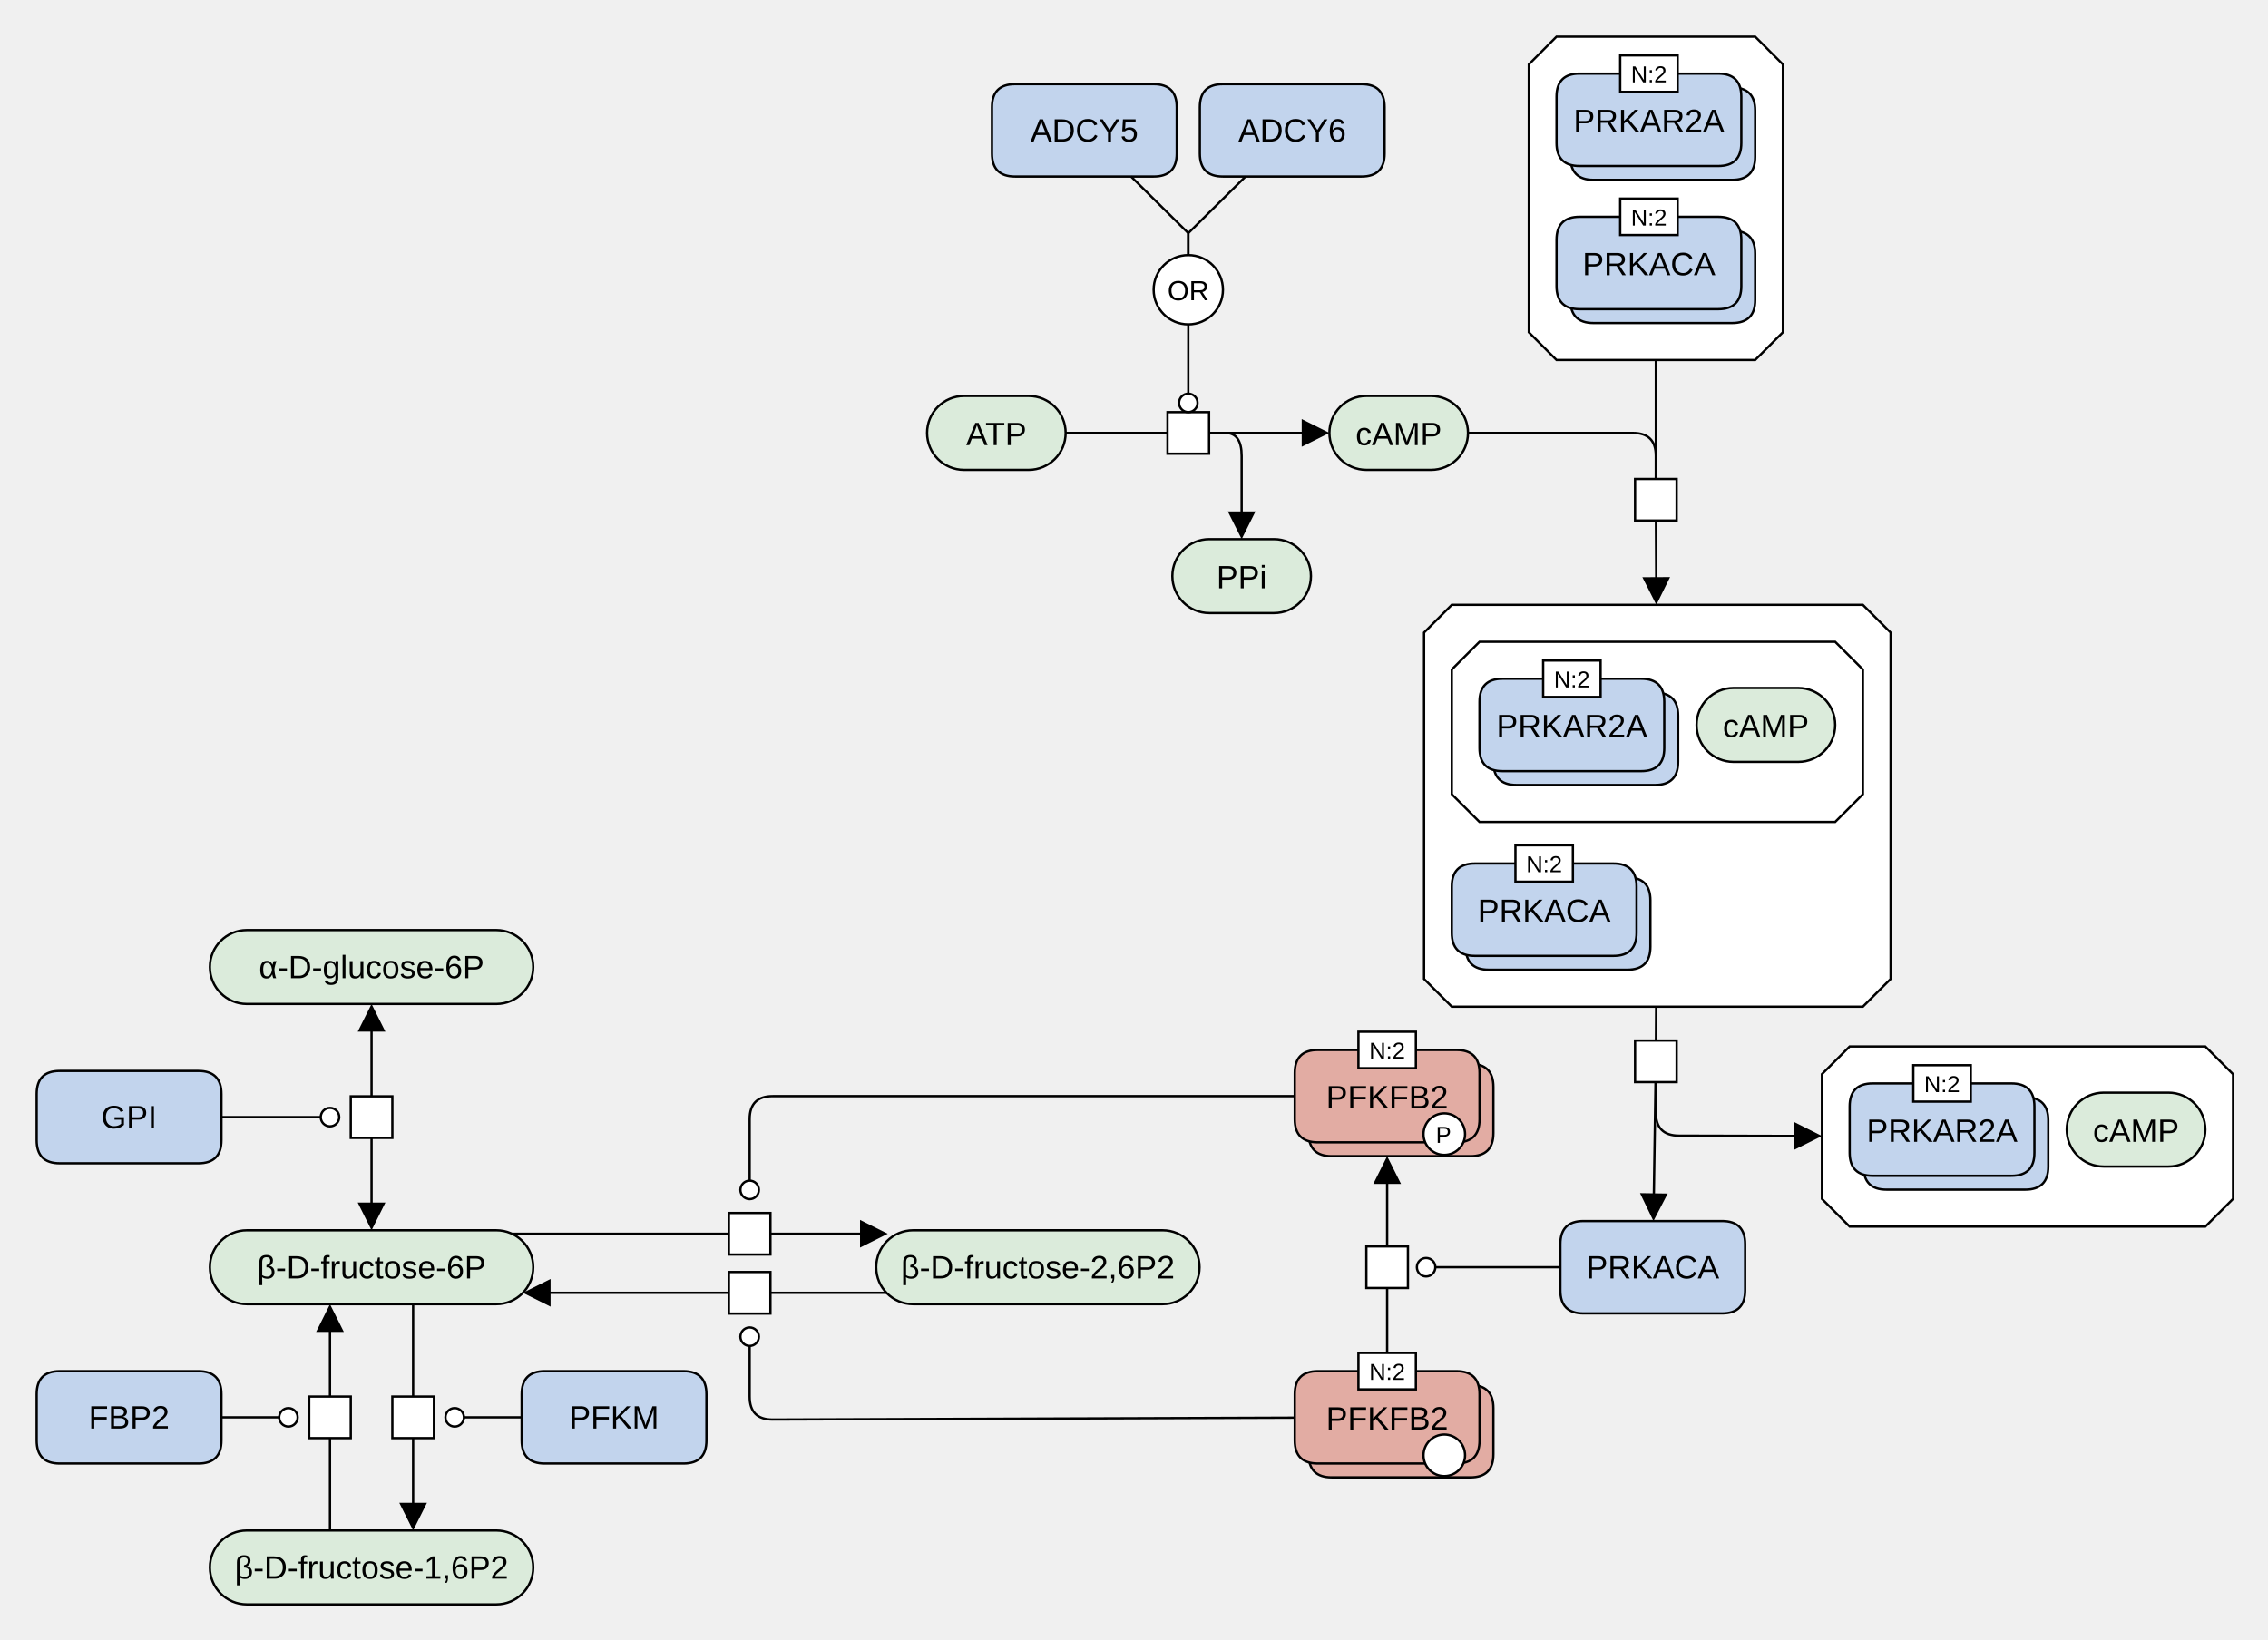
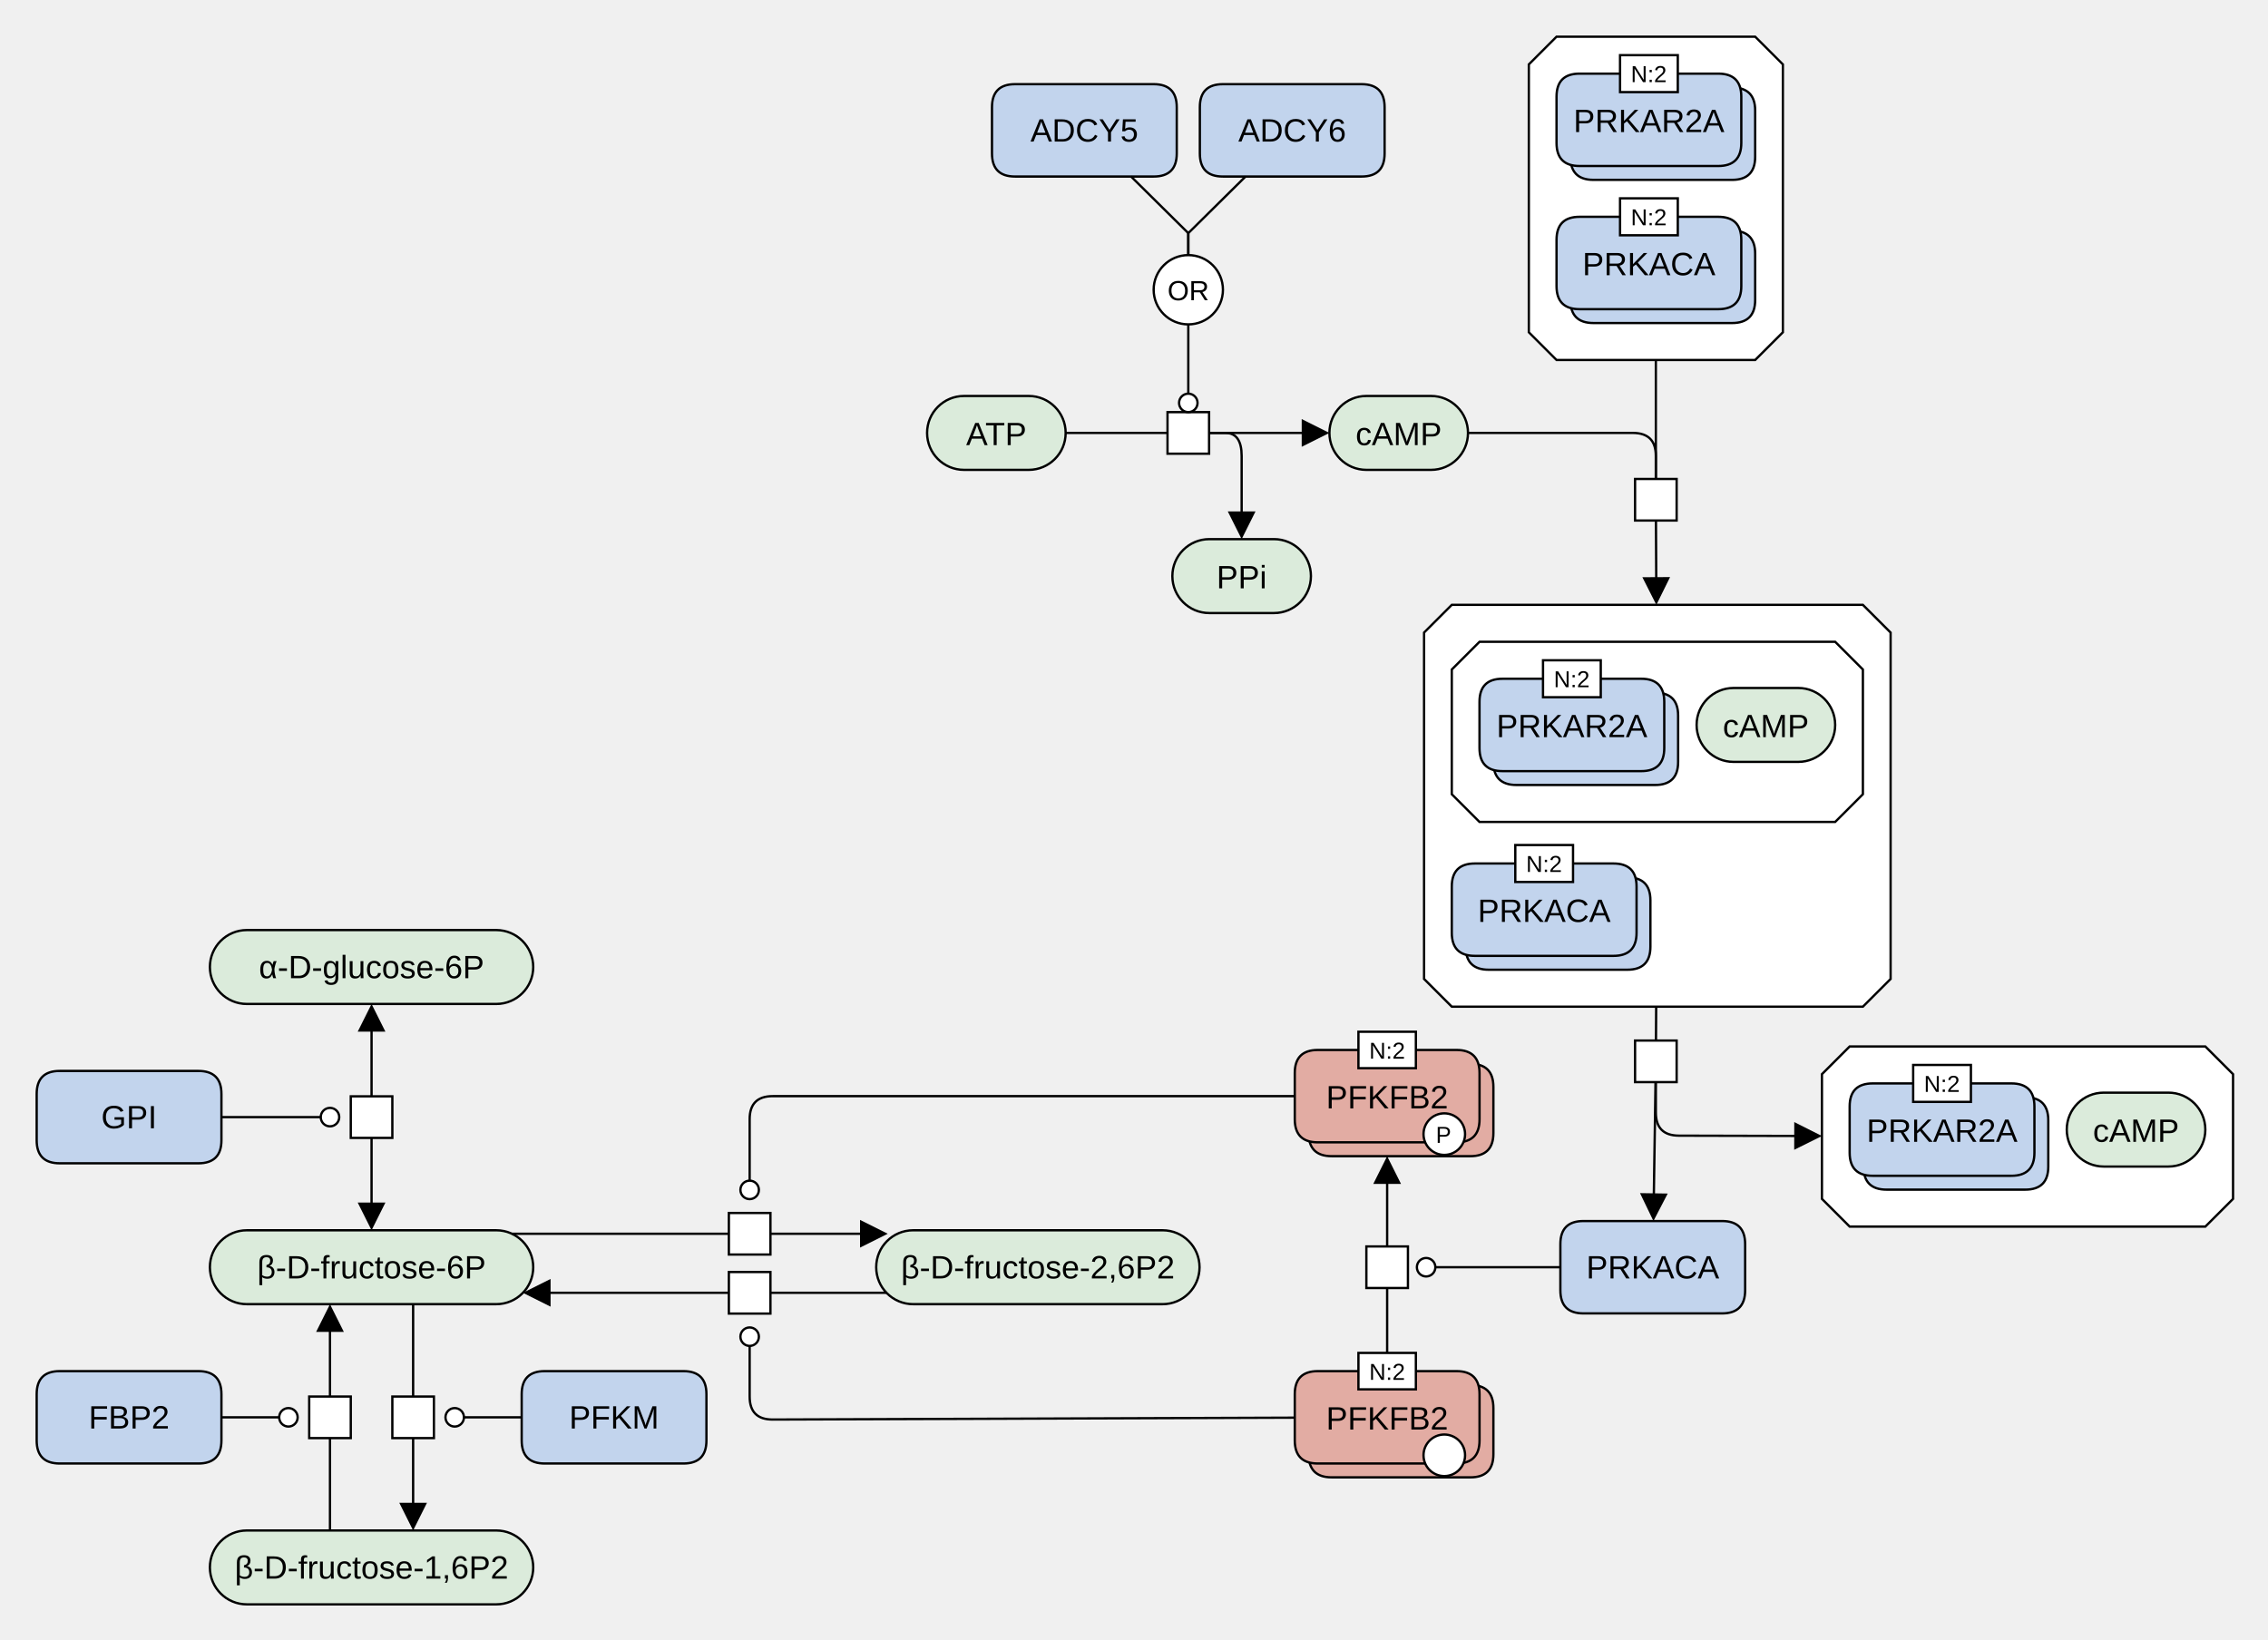
<svg xmlns="http://www.w3.org/2000/svg" width="982" height="710" viewBox="0 0 982 710" stroke-linecap="butt" stroke-miterlimit="10">
  <g transform="translate(804,1457)">
    <path d="M-228.39 -1269.529 C-228.39 -1278.366 -221.227 -1285.529 -212.39 -1285.529 L-184.39 -1285.529 C-175.553 -1285.529 -168.39 -1278.366 -168.39 -1269.529 L-168.39 -1269.529 C-168.39 -1260.692 -175.553 -1253.529 -184.39 -1253.529 L-212.39 -1253.529 C-221.227 -1253.529 -228.39 -1260.692 -228.39 -1269.529 Z" fill="#DBEBDB" stroke="none" />
    <path d="M-228.39 -1269.529 C-228.39 -1278.366 -221.227 -1285.529 -212.39 -1285.529 L-184.39 -1285.529 C-175.553 -1285.529 -168.39 -1278.366 -168.39 -1269.529 L-168.39 -1269.529 C-168.39 -1260.692 -175.553 -1253.529 -184.39 -1253.529 L-212.39 -1253.529 C-221.227 -1253.529 -228.39 -1260.692 -228.39 -1269.529 Z" fill="none" stroke="#000000" />
    <text x="-198.39" y="-1264.237" text-anchor="middle" font-family="'Dialog', Arial, Helvetica, sans-serif" font-size="14" fill="#000000" stroke="none" xml:space="preserve">cAMP</text>
    <path d="M-3.134 -1003.841 L150.866 -1003.841 L162.866 -991.841 L162.866 -937.841 L150.866 -925.841 L-3.134 -925.841 L-15.134 -937.841 L-15.134 -991.841 Z" fill="#FFFFFF" stroke="none" />
    <path d="M-3.134 -1003.841 L150.866 -1003.841 L162.866 -991.841 L162.866 -937.841 L150.866 -925.841 L-3.134 -925.841 L-15.134 -937.841 L-15.134 -991.841 Z" fill="none" stroke="#000000" />
    <path d="M2.866 -971.841 Q2.866 -981.841 12.866 -981.841 L72.866 -981.841 Q82.866 -981.841 82.866 -971.841 L82.866 -951.841 Q82.866 -941.841 72.866 -941.841 L12.866 -941.841 Q2.866 -941.841 2.866 -951.841 Z" fill="#C2D4ED" stroke="none" />
    <path d="M2.866 -971.841 Q2.866 -981.841 12.866 -981.841 L72.866 -981.841 Q82.866 -981.841 82.866 -971.841 L82.866 -951.841 Q82.866 -941.841 72.866 -941.841 L12.866 -941.841 Q2.866 -941.841 2.866 -951.841 Z" fill="none" stroke="#000000" />
    <path d="M-3.134 -977.841 Q-3.134 -987.841 6.866 -987.841 L66.866 -987.841 Q76.866 -987.841 76.866 -977.841 L76.866 -957.841 Q76.866 -947.841 66.866 -947.841 L6.866 -947.841 Q-3.134 -947.841 -3.134 -957.841 Z" fill="#C2D4ED" stroke="none" />
    <path d="M-3.134 -977.841 Q-3.134 -987.841 6.866 -987.841 L66.866 -987.841 Q76.866 -987.841 76.866 -977.841 L76.866 -957.841 Q76.866 -947.841 66.866 -947.841 L6.866 -947.841 Q-3.134 -947.841 -3.134 -957.841 Z" fill="none" stroke="#000000" />
    <text x="36.866" y="-962.55" text-anchor="middle" font-family="'Dialog', Arial, Helvetica, sans-serif" font-size="14" fill="#000000" stroke="none" xml:space="preserve">PRKAR2A</text>
-     <path d="M24.429 -995.73 L49.304 -995.73 L49.304 -979.953 L24.429 -979.953 Z" fill="#FFFFFF" stroke="none" />
-     <path d="M24.429 -995.73 L49.304 -995.73 L49.304 -979.953 L24.429 -979.953 Z" fill="none" stroke="#000000" />
-     <text x="36.866" y="-984.062" text-anchor="middle" font-family="'Dialog', Arial, Helvetica, sans-serif" font-size="10" fill="#000000" stroke="none" xml:space="preserve">N:2</text>
+     <path d="M24.366 -995.841 L49.366 -995.841 L49.366 -979.841 L24.366 -979.841 Z" fill="#FFFFFF" stroke="none" />
+     <path d="M24.366 -995.841 L49.366 -995.841 L49.366 -979.841 L24.366 -979.841 Z" fill="none" stroke="#000000" />
+     <text x="36.804" y="-984.173" text-anchor="middle" font-family="'Dialog', Arial, Helvetica, sans-serif" font-size="10" fill="#000000" stroke="none" xml:space="preserve">N:2</text>
    <path d="M90.866 -967.841 C90.866 -976.678 98.029 -983.841 106.866 -983.841 L134.866 -983.841 C143.703 -983.841 150.866 -976.678 150.866 -967.841 L150.866 -967.841 C150.866 -959.005 143.703 -951.841 134.866 -951.841 L106.866 -951.841 C98.029 -951.841 90.866 -959.005 90.866 -967.841 Z" fill="#DBEBDB" stroke="none" />
    <path d="M90.866 -967.841 C90.866 -976.678 98.029 -983.841 106.866 -983.841 L134.866 -983.841 C143.703 -983.841 150.866 -976.678 150.866 -967.841 L150.866 -967.841 C150.866 -959.005 143.703 -951.841 134.866 -951.841 L106.866 -951.841 C98.029 -951.841 90.866 -959.005 90.866 -967.841 Z" fill="none" stroke="#000000" />
    <text x="120.866" y="-962.55" text-anchor="middle" font-family="'Dialog', Arial, Helvetica, sans-serif" font-size="14" fill="#000000" stroke="none" xml:space="preserve">cAMP</text>
    <path d="M-96.049 -1249.591 L-78.049 -1249.591 L-78.049 -1231.591 L-96.049 -1231.591 Z" fill="#FFFFFF" stroke="none" />
    <path d="M-96.049 -1249.591 L-78.049 -1249.591 L-78.049 -1231.591 L-96.049 -1231.591 Z" fill="none" stroke="#000000" />
    <path d="M-130.049 -1441.114 L-44.049 -1441.114 L-32.049 -1429.114 L-32.049 -1313.114 L-44.049 -1301.114 L-130.049 -1301.114 L-142.049 -1313.114 L-142.049 -1429.114 Z" fill="#FFFFFF" stroke="none" />
    <path d="M-130.049 -1441.114 L-44.049 -1441.114 L-32.049 -1429.114 L-32.049 -1313.114 L-44.049 -1301.114 L-130.049 -1301.114 L-142.049 -1313.114 L-142.049 -1429.114 Z" fill="none" stroke="#000000" />
    <path d="M-124.049 -1409.114 Q-124.049 -1419.114 -114.049 -1419.114 L-54.049 -1419.114 Q-44.049 -1419.114 -44.049 -1409.114 L-44.049 -1389.114 Q-44.049 -1379.114 -54.049 -1379.114 L-114.049 -1379.114 Q-124.049 -1379.114 -124.049 -1389.114 Z" fill="#C2D4ED" stroke="none" />
    <path d="M-124.049 -1409.114 Q-124.049 -1419.114 -114.049 -1419.114 L-54.049 -1419.114 Q-44.049 -1419.114 -44.049 -1409.114 L-44.049 -1389.114 Q-44.049 -1379.114 -54.049 -1379.114 L-114.049 -1379.114 Q-124.049 -1379.114 -124.049 -1389.114 Z" fill="none" stroke="#000000" />
    <path d="M-130.049 -1415.114 Q-130.049 -1425.114 -120.049 -1425.114 L-60.049 -1425.114 Q-50.049 -1425.114 -50.049 -1415.114 L-50.049 -1395.114 Q-50.049 -1385.114 -60.049 -1385.114 L-120.049 -1385.114 Q-130.049 -1385.114 -130.049 -1395.114 Z" fill="#C2D4ED" stroke="none" />
    <path d="M-130.049 -1415.114 Q-130.049 -1425.114 -120.049 -1425.114 L-60.049 -1425.114 Q-50.049 -1425.114 -50.049 -1415.114 L-50.049 -1395.114 Q-50.049 -1385.114 -60.049 -1385.114 L-120.049 -1385.114 Q-130.049 -1385.114 -130.049 -1395.114 Z" fill="none" stroke="#000000" />
    <text x="-90.049" y="-1399.823" text-anchor="middle" font-family="'Dialog', Arial, Helvetica, sans-serif" font-size="14" fill="#000000" stroke="none" xml:space="preserve">PRKAR2A</text>
-     <path d="M-102.486 -1433.003 L-77.611 -1433.003 L-77.611 -1417.226 L-102.486 -1417.226 Z" fill="#FFFFFF" stroke="none" />
-     <path d="M-102.486 -1433.003 L-77.611 -1433.003 L-77.611 -1417.226 L-102.486 -1417.226 Z" fill="none" stroke="#000000" />
-     <text x="-90.049" y="-1421.335" text-anchor="middle" font-family="'Dialog', Arial, Helvetica, sans-serif" font-size="10" fill="#000000" stroke="none" xml:space="preserve">N:2</text>
+     <path d="M-102.549 -1433.114 L-77.549 -1433.114 L-77.549 -1417.114 L-102.549 -1417.114 Z" fill="#FFFFFF" stroke="none" />
+     <path d="M-102.549 -1433.114 L-77.549 -1433.114 L-77.549 -1417.114 L-102.549 -1417.114 Z" fill="none" stroke="#000000" />
+     <text x="-90.111" y="-1421.446" text-anchor="middle" font-family="'Dialog', Arial, Helvetica, sans-serif" font-size="10" fill="#000000" stroke="none" xml:space="preserve">N:2</text>
    <path d="M-124.049 -1347.114 Q-124.049 -1357.114 -114.049 -1357.114 L-54.049 -1357.114 Q-44.049 -1357.114 -44.049 -1347.114 L-44.049 -1327.114 Q-44.049 -1317.114 -54.049 -1317.114 L-114.049 -1317.114 Q-124.049 -1317.114 -124.049 -1327.114 Z" fill="#C2D4ED" stroke="none" />
    <path d="M-124.049 -1347.114 Q-124.049 -1357.114 -114.049 -1357.114 L-54.049 -1357.114 Q-44.049 -1357.114 -44.049 -1347.114 L-44.049 -1327.114 Q-44.049 -1317.114 -54.049 -1317.114 L-114.049 -1317.114 Q-124.049 -1317.114 -124.049 -1327.114 Z" fill="none" stroke="#000000" />
    <path d="M-130.049 -1353.114 Q-130.049 -1363.114 -120.049 -1363.114 L-60.049 -1363.114 Q-50.049 -1363.114 -50.049 -1353.114 L-50.049 -1333.114 Q-50.049 -1323.114 -60.049 -1323.114 L-120.049 -1323.114 Q-130.049 -1323.114 -130.049 -1333.114 Z" fill="#C2D4ED" stroke="none" />
    <path d="M-130.049 -1353.114 Q-130.049 -1363.114 -120.049 -1363.114 L-60.049 -1363.114 Q-50.049 -1363.114 -50.049 -1353.114 L-50.049 -1333.114 Q-50.049 -1323.114 -60.049 -1323.114 L-120.049 -1323.114 Q-130.049 -1323.114 -130.049 -1333.114 Z" fill="none" stroke="#000000" />
    <text x="-90.049" y="-1337.823" text-anchor="middle" font-family="'Dialog', Arial, Helvetica, sans-serif" font-size="14" fill="#000000" stroke="none" xml:space="preserve">PRKACA</text>
-     <path d="M-102.486 -1371.003 L-77.611 -1371.003 L-77.611 -1355.226 L-102.486 -1355.226 Z" fill="#FFFFFF" stroke="none" />
-     <path d="M-102.486 -1371.003 L-77.611 -1371.003 L-77.611 -1355.226 L-102.486 -1355.226 Z" fill="none" stroke="#000000" />
-     <text x="-90.049" y="-1359.335" text-anchor="middle" font-family="'Dialog', Arial, Helvetica, sans-serif" font-size="10" fill="#000000" stroke="none" xml:space="preserve">N:2</text>
+     <path d="M-102.549 -1371.114 L-77.549 -1371.114 L-77.549 -1355.114 L-102.549 -1355.114 Z" fill="#FFFFFF" stroke="none" />
+     <path d="M-102.549 -1371.114 L-77.549 -1371.114 L-77.549 -1355.114 L-102.549 -1355.114 Z" fill="none" stroke="#000000" />
+     <text x="-90.111" y="-1359.446" text-anchor="middle" font-family="'Dialog', Arial, Helvetica, sans-serif" font-size="10" fill="#000000" stroke="none" xml:space="preserve">N:2</text>
    <path d="M-96.049 -1006.404 L-78.049 -1006.404 L-78.049 -988.404 L-96.049 -988.404 Z" fill="#FFFFFF" stroke="none" />
    <path d="M-96.049 -1006.404 L-78.049 -1006.404 L-78.049 -988.404 L-96.049 -988.404 Z" fill="none" stroke="#000000" />
    <path d="M-175.404 -1195.073 L2.596 -1195.073 L14.596 -1183.073 L14.596 -1033.073 L2.596 -1021.073 L-175.404 -1021.073 L-187.404 -1033.073 L-187.404 -1183.073 Z" fill="#FFFFFF" stroke="none" />
    <path d="M-175.404 -1195.073 L2.596 -1195.073 L14.596 -1183.073 L14.596 -1033.073 L2.596 -1021.073 L-175.404 -1021.073 L-187.404 -1033.073 L-187.404 -1183.073 Z" fill="none" stroke="#000000" />
    <path d="M-163.404 -1179.073 L-9.404 -1179.073 L2.596 -1167.073 L2.596 -1113.073 L-9.404 -1101.073 L-163.404 -1101.073 L-175.404 -1113.073 L-175.404 -1167.073 Z" fill="#FFFFFF" stroke="none" />
    <path d="M-163.404 -1179.073 L-9.404 -1179.073 L2.596 -1167.073 L2.596 -1113.073 L-9.404 -1101.073 L-163.404 -1101.073 L-175.404 -1113.073 L-175.404 -1167.073 Z" fill="none" stroke="#000000" />
    <path d="M-157.404 -1147.073 Q-157.404 -1157.073 -147.404 -1157.073 L-87.404 -1157.073 Q-77.404 -1157.073 -77.404 -1147.073 L-77.404 -1127.073 Q-77.404 -1117.073 -87.404 -1117.073 L-147.404 -1117.073 Q-157.404 -1117.073 -157.404 -1127.073 Z" fill="#C2D4ED" stroke="none" />
    <path d="M-157.404 -1147.073 Q-157.404 -1157.073 -147.404 -1157.073 L-87.404 -1157.073 Q-77.404 -1157.073 -77.404 -1147.073 L-77.404 -1127.073 Q-77.404 -1117.073 -87.404 -1117.073 L-147.404 -1117.073 Q-157.404 -1117.073 -157.404 -1127.073 Z" fill="none" stroke="#000000" />
    <path d="M-163.404 -1153.073 Q-163.404 -1163.073 -153.404 -1163.073 L-93.404 -1163.073 Q-83.404 -1163.073 -83.404 -1153.073 L-83.404 -1133.073 Q-83.404 -1123.073 -93.404 -1123.073 L-153.404 -1123.073 Q-163.404 -1123.073 -163.404 -1133.073 Z" fill="#C2D4ED" stroke="none" />
    <path d="M-163.404 -1153.073 Q-163.404 -1163.073 -153.404 -1163.073 L-93.404 -1163.073 Q-83.404 -1163.073 -83.404 -1153.073 L-83.404 -1133.073 Q-83.404 -1123.073 -93.404 -1123.073 L-153.404 -1123.073 Q-163.404 -1123.073 -163.404 -1133.073 Z" fill="none" stroke="#000000" />
    <text x="-123.404" y="-1137.782" text-anchor="middle" font-family="'Dialog', Arial, Helvetica, sans-serif" font-size="14" fill="#000000" stroke="none" xml:space="preserve">PRKAR2A</text>
-     <path d="M-135.842 -1170.962 L-110.967 -1170.962 L-110.967 -1155.185 L-135.842 -1155.185 Z" fill="#FFFFFF" stroke="none" />
-     <path d="M-135.842 -1170.962 L-110.967 -1170.962 L-110.967 -1155.185 L-135.842 -1155.185 Z" fill="none" stroke="#000000" />
-     <text x="-123.404" y="-1159.294" text-anchor="middle" font-family="'Dialog', Arial, Helvetica, sans-serif" font-size="10" fill="#000000" stroke="none" xml:space="preserve">N:2</text>
+     <path d="M-135.904 -1171.073 L-110.904 -1171.073 L-110.904 -1155.073 L-135.904 -1155.073 Z" fill="#FFFFFF" stroke="none" />
+     <path d="M-135.904 -1171.073 L-110.904 -1171.073 L-110.904 -1155.073 L-135.904 -1155.073 Z" fill="none" stroke="#000000" />
+     <text x="-123.467" y="-1159.405" text-anchor="middle" font-family="'Dialog', Arial, Helvetica, sans-serif" font-size="10" fill="#000000" stroke="none" xml:space="preserve">N:2</text>
    <path d="M-69.404 -1143.073 C-69.404 -1151.91 -62.241 -1159.073 -53.404 -1159.073 L-25.404 -1159.073 C-16.567 -1159.073 -9.404 -1151.91 -9.404 -1143.073 L-9.404 -1143.073 C-9.404 -1134.237 -16.567 -1127.073 -25.404 -1127.073 L-53.404 -1127.073 C-62.241 -1127.073 -69.404 -1134.237 -69.404 -1143.073 Z" fill="#DBEBDB" stroke="none" />
    <path d="M-69.404 -1143.073 C-69.404 -1151.91 -62.241 -1159.073 -53.404 -1159.073 L-25.404 -1159.073 C-16.567 -1159.073 -9.404 -1151.91 -9.404 -1143.073 L-9.404 -1143.073 C-9.404 -1134.237 -16.567 -1127.073 -25.404 -1127.073 L-53.404 -1127.073 C-62.241 -1127.073 -69.404 -1134.237 -69.404 -1143.073 Z" fill="none" stroke="#000000" />
    <text x="-39.404" y="-1137.782" text-anchor="middle" font-family="'Dialog', Arial, Helvetica, sans-serif" font-size="14" fill="#000000" stroke="none" xml:space="preserve">cAMP</text>
    <path d="M-169.404 -1067.073 Q-169.404 -1077.073 -159.404 -1077.073 L-99.404 -1077.073 Q-89.404 -1077.073 -89.404 -1067.073 L-89.404 -1047.073 Q-89.404 -1037.073 -99.404 -1037.073 L-159.404 -1037.073 Q-169.404 -1037.073 -169.404 -1047.073 Z" fill="#C2D4ED" stroke="none" />
    <path d="M-169.404 -1067.073 Q-169.404 -1077.073 -159.404 -1077.073 L-99.404 -1077.073 Q-89.404 -1077.073 -89.404 -1067.073 L-89.404 -1047.073 Q-89.404 -1037.073 -99.404 -1037.073 L-159.404 -1037.073 Q-169.404 -1037.073 -169.404 -1047.073 Z" fill="none" stroke="#000000" />
    <path d="M-175.404 -1073.073 Q-175.404 -1083.073 -165.404 -1083.073 L-105.404 -1083.073 Q-95.404 -1083.073 -95.404 -1073.073 L-95.404 -1053.073 Q-95.404 -1043.073 -105.404 -1043.073 L-165.404 -1043.073 Q-175.404 -1043.073 -175.404 -1053.073 Z" fill="#C2D4ED" stroke="none" />
    <path d="M-175.404 -1073.073 Q-175.404 -1083.073 -165.404 -1083.073 L-105.404 -1083.073 Q-95.404 -1083.073 -95.404 -1073.073 L-95.404 -1053.073 Q-95.404 -1043.073 -105.404 -1043.073 L-165.404 -1043.073 Q-175.404 -1043.073 -175.404 -1053.073 Z" fill="none" stroke="#000000" />
    <text x="-135.404" y="-1057.782" text-anchor="middle" font-family="'Dialog', Arial, Helvetica, sans-serif" font-size="14" fill="#000000" stroke="none" xml:space="preserve">PRKACA</text>
-     <path d="M-147.842 -1090.962 L-122.967 -1090.962 L-122.967 -1075.185 L-147.842 -1075.185 Z" fill="#FFFFFF" stroke="none" />
-     <path d="M-147.842 -1090.962 L-122.967 -1090.962 L-122.967 -1075.185 L-147.842 -1075.185 Z" fill="none" stroke="#000000" />
-     <text x="-135.404" y="-1079.294" text-anchor="middle" font-family="'Dialog', Arial, Helvetica, sans-serif" font-size="10" fill="#000000" stroke="none" xml:space="preserve">N:2</text>
+     <path d="M-147.904 -1091.073 L-122.904 -1091.073 L-122.904 -1075.073 L-147.904 -1075.073 Z" fill="#FFFFFF" stroke="none" />
+     <path d="M-147.904 -1091.073 L-122.904 -1091.073 L-122.904 -1075.073 L-147.904 -1075.073 Z" fill="none" stroke="#000000" />
+     <text x="-135.467" y="-1079.405" text-anchor="middle" font-family="'Dialog', Arial, Helvetica, sans-serif" font-size="10" fill="#000000" stroke="none" xml:space="preserve">N:2</text>
    <path d="M-128.39 -918.246 Q-128.39 -928.246 -118.39 -928.246 L-58.39 -928.246 Q-48.39 -928.246 -48.39 -918.246 L-48.39 -898.246 Q-48.39 -888.246 -58.39 -888.246 L-118.39 -888.246 Q-128.39 -888.246 -128.39 -898.246 Z" fill="#C2D4ED" stroke="none" />
    <path d="M-128.39 -918.246 Q-128.39 -928.246 -118.39 -928.246 L-58.39 -928.246 Q-48.39 -928.246 -48.39 -918.246 L-48.39 -898.246 Q-48.39 -888.246 -58.39 -888.246 L-118.39 -888.246 Q-128.39 -888.246 -128.39 -898.246 Z" fill="none" stroke="#000000" />
    <text x="-88.39" y="-903.397" text-anchor="middle" font-family="Arial, Helvetica, sans-serif" font-size="14" fill="#000000" stroke="none" xml:space="preserve">PRKACA</text>
    <path d="M-713.122 -1038.246 C-713.122 -1047.083 -705.959 -1054.246 -697.122 -1054.246 L-589.122 -1054.246 C-580.285 -1054.246 -573.122 -1047.083 -573.122 -1038.246 L-573.122 -1038.246 C-573.122 -1029.41 -580.285 -1022.246 -589.122 -1022.246 L-697.122 -1022.246 C-705.959 -1022.246 -713.122 -1029.41 -713.122 -1038.246 Z" fill="#DBEBDB" stroke="none" />
    <path d="M-713.122 -1038.246 C-713.122 -1047.083 -705.959 -1054.246 -697.122 -1054.246 L-589.122 -1054.246 C-580.285 -1054.246 -573.122 -1047.083 -573.122 -1038.246 L-573.122 -1038.246 C-573.122 -1029.41 -580.285 -1022.246 -589.122 -1022.246 L-697.122 -1022.246 C-705.959 -1022.246 -713.122 -1029.41 -713.122 -1038.246 Z" fill="none" stroke="#000000" />
    <text x="-643.122" y="-1033.397" text-anchor="middle" font-family="Arial, Helvetica, sans-serif" font-size="14" fill="#000000" stroke="none" xml:space="preserve">α-D-glucose-6P</text>
    <path d="M-713.122 -908.246 C-713.122 -917.083 -705.959 -924.246 -697.122 -924.246 L-589.122 -924.246 C-580.285 -924.246 -573.122 -917.083 -573.122 -908.246 L-573.122 -908.246 C-573.122 -899.41 -580.285 -892.246 -589.122 -892.246 L-697.122 -892.246 C-705.959 -892.246 -713.122 -899.41 -713.122 -908.246 Z" fill="#DBEBDB" stroke="none" />
    <path d="M-713.122 -908.246 C-713.122 -917.083 -705.959 -924.246 -697.122 -924.246 L-589.122 -924.246 C-580.285 -924.246 -573.122 -917.083 -573.122 -908.246 L-573.122 -908.246 C-573.122 -899.41 -580.285 -892.246 -589.122 -892.246 L-697.122 -892.246 C-705.959 -892.246 -713.122 -899.41 -713.122 -908.246 Z" fill="none" stroke="#000000" />
    <text x="-643.122" y="-903.397" text-anchor="middle" font-family="Arial, Helvetica, sans-serif" font-size="14" fill="#000000" stroke="none" xml:space="preserve">β-D-fructose-6P</text>
    <path d="M-788.122 -983.246 Q-788.122 -993.246 -778.122 -993.246 L-718.122 -993.246 Q-708.122 -993.246 -708.122 -983.246 L-708.122 -963.246 Q-708.122 -953.246 -718.122 -953.246 L-778.122 -953.246 Q-788.122 -953.246 -788.122 -963.246 Z" fill="#C2D4ED" stroke="none" />
    <path d="M-788.122 -983.246 Q-788.122 -993.246 -778.122 -993.246 L-718.122 -993.246 Q-708.122 -993.246 -708.122 -983.246 L-708.122 -963.246 Q-708.122 -953.246 -718.122 -953.246 L-778.122 -953.246 Q-788.122 -953.246 -788.122 -963.246 Z" fill="none" stroke="#000000" />
    <text x="-748.122" y="-968.397" text-anchor="middle" font-family="Arial, Helvetica, sans-serif" font-size="14" fill="#000000" stroke="none" xml:space="preserve">GPI</text>
    <path d="M-652.122 -982.246 L-634.122 -982.246 L-634.122 -964.246 L-652.122 -964.246 Z" fill="#FFFFFF" stroke="none" />
    <path d="M-652.122 -982.246 L-634.122 -982.246 L-634.122 -964.246 L-652.122 -964.246 Z" fill="none" stroke="#000000" />
    <path d="M-634.122 -852.246 L-616.122 -852.246 L-616.122 -834.246 L-634.122 -834.246 Z" fill="#FFFFFF" stroke="none" />
    <path d="M-634.122 -852.246 L-616.122 -852.246 L-616.122 -834.246 L-634.122 -834.246 Z" fill="none" stroke="#000000" />
    <path d="M-670.122 -852.246 L-652.122 -852.246 L-652.122 -834.246 L-670.122 -834.246 Z" fill="#FFFFFF" stroke="none" />
    <path d="M-670.122 -852.246 L-652.122 -852.246 L-652.122 -834.246 L-670.122 -834.246 Z" fill="none" stroke="#000000" />
    <path d="M-713.122 -778.246 C-713.122 -787.083 -705.959 -794.246 -697.122 -794.246 L-589.122 -794.246 C-580.285 -794.246 -573.122 -787.083 -573.122 -778.246 L-573.122 -778.246 C-573.122 -769.41 -580.285 -762.246 -589.122 -762.246 L-697.122 -762.246 C-705.959 -762.246 -713.122 -769.41 -713.122 -778.246 Z" fill="#DBEBDB" stroke="none" />
    <path d="M-713.122 -778.246 C-713.122 -787.083 -705.959 -794.246 -697.122 -794.246 L-589.122 -794.246 C-580.285 -794.246 -573.122 -787.083 -573.122 -778.246 L-573.122 -778.246 C-573.122 -769.41 -580.285 -762.246 -589.122 -762.246 L-697.122 -762.246 C-705.959 -762.246 -713.122 -769.41 -713.122 -778.246 Z" fill="none" stroke="#000000" />
    <text x="-643.122" y="-773.397" text-anchor="middle" font-family="Arial, Helvetica, sans-serif" font-size="14" fill="#000000" stroke="none" xml:space="preserve">β-D-fructose-1,6P2</text>
    <path d="M-788.122 -853.246 Q-788.122 -863.246 -778.122 -863.246 L-718.122 -863.246 Q-708.122 -863.246 -708.122 -853.246 L-708.122 -833.246 Q-708.122 -823.246 -718.122 -823.246 L-778.122 -823.246 Q-788.122 -823.246 -788.122 -833.246 Z" fill="#C2D4ED" stroke="none" />
    <path d="M-788.122 -853.246 Q-788.122 -863.246 -778.122 -863.246 L-718.122 -863.246 Q-708.122 -863.246 -708.122 -853.246 L-708.122 -833.246 Q-708.122 -823.246 -718.122 -823.246 L-778.122 -823.246 Q-788.122 -823.246 -788.122 -833.246 Z" fill="none" stroke="#000000" />
    <text x="-748.122" y="-838.397" text-anchor="middle" font-family="Arial, Helvetica, sans-serif" font-size="14" fill="#000000" stroke="none" xml:space="preserve">FBP2</text>
    <path d="M-578.122 -853.246 Q-578.122 -863.246 -568.122 -863.246 L-508.122 -863.246 Q-498.122 -863.246 -498.122 -853.246 L-498.122 -833.246 Q-498.122 -823.246 -508.122 -823.246 L-568.122 -823.246 Q-578.122 -823.246 -578.122 -833.246 Z" fill="#C2D4ED" stroke="none" />
    <path d="M-578.122 -853.246 Q-578.122 -863.246 -568.122 -863.246 L-508.122 -863.246 Q-498.122 -863.246 -498.122 -853.246 L-498.122 -833.246 Q-498.122 -823.246 -508.122 -823.246 L-568.122 -823.246 Q-578.122 -823.246 -578.122 -833.246 Z" fill="none" stroke="#000000" />
    <text x="-538.122" y="-838.397" text-anchor="middle" font-family="Arial, Helvetica, sans-serif" font-size="14" fill="#000000" stroke="none" xml:space="preserve">PFKM</text>
    <path d="M-424.622 -908.246 C-424.622 -917.083 -417.459 -924.246 -408.622 -924.246 L-300.622 -924.246 C-291.785 -924.246 -284.622 -917.083 -284.622 -908.246 L-284.622 -908.246 C-284.622 -899.41 -291.785 -892.246 -300.622 -892.246 L-408.622 -892.246 C-417.459 -892.246 -424.622 -899.41 -424.622 -908.246 Z" fill="#DBEBDB" stroke="none" />
    <path d="M-424.622 -908.246 C-424.622 -917.083 -417.459 -924.246 -408.622 -924.246 L-300.622 -924.246 C-291.785 -924.246 -284.622 -917.083 -284.622 -908.246 L-284.622 -908.246 C-284.622 -899.41 -291.785 -892.246 -300.622 -892.246 L-408.622 -892.246 C-417.459 -892.246 -424.622 -899.41 -424.622 -908.246 Z" fill="none" stroke="#000000" />
    <text x="-354.622" y="-903.397" text-anchor="middle" font-family="Arial, Helvetica, sans-serif" font-size="14" fill="#000000" stroke="none" xml:space="preserve">β-D-fructose-2,6P2</text>
    <path d="M-488.415 -931.736 L-470.415 -931.736 L-470.415 -913.736 L-488.415 -913.736 Z" fill="#FFFFFF" stroke="none" />
    <path d="M-488.415 -931.736 L-470.415 -931.736 L-470.415 -913.736 L-488.415 -913.736 Z" fill="none" stroke="#000000" />
    <path d="M-488.415 -906.171 L-470.415 -906.171 L-470.415 -888.171 L-488.415 -888.171 Z" fill="#FFFFFF" stroke="none" />
    <path d="M-488.415 -906.171 L-470.415 -906.171 L-470.415 -888.171 L-488.415 -888.171 Z" fill="none" stroke="#000000" />
    <path d="M-212.39 -917.246 L-194.39 -917.246 L-194.39 -899.246 L-212.39 -899.246 Z" fill="#FFFFFF" stroke="none" />
    <path d="M-212.39 -917.246 L-194.39 -917.246 L-194.39 -899.246 L-212.39 -899.246 Z" fill="none" stroke="#000000" />
    <path d="M-402.591 -1269.529 C-402.591 -1278.366 -395.428 -1285.529 -386.591 -1285.529 L-358.591 -1285.529 C-349.754 -1285.529 -342.591 -1278.366 -342.591 -1269.529 L-342.591 -1269.529 C-342.591 -1260.692 -349.754 -1253.529 -358.591 -1253.529 L-386.591 -1253.529 C-395.428 -1253.529 -402.591 -1260.692 -402.591 -1269.529 Z" fill="#DBEBDB" stroke="none" />
    <path d="M-402.591 -1269.529 C-402.591 -1278.366 -395.428 -1285.529 -386.591 -1285.529 L-358.591 -1285.529 C-349.754 -1285.529 -342.591 -1278.366 -342.591 -1269.529 L-342.591 -1269.529 C-342.591 -1260.692 -349.754 -1253.529 -358.591 -1253.529 L-386.591 -1253.529 C-395.428 -1253.529 -402.591 -1260.692 -402.591 -1269.529 Z" fill="none" stroke="#000000" />
    <text x="-372.591" y="-1264.237" text-anchor="middle" font-family="'Dialog', Arial, Helvetica, sans-serif" font-size="14" fill="#000000" stroke="none" xml:space="preserve">ATP</text>
    <path d="M-298.49 -1278.529 L-280.49 -1278.529 L-280.49 -1260.529 L-298.49 -1260.529 Z" fill="#FFFFFF" stroke="none" />
    <path d="M-298.49 -1278.529 L-280.49 -1278.529 L-280.49 -1260.529 L-298.49 -1260.529 Z" fill="none" stroke="#000000" />
    <path d="M-374.49 -1410.55 Q-374.49 -1420.55 -364.49 -1420.55 L-304.49 -1420.55 Q-294.49 -1420.55 -294.49 -1410.55 L-294.49 -1390.55 Q-294.49 -1380.55 -304.49 -1380.55 L-364.49 -1380.55 Q-374.49 -1380.55 -374.49 -1390.55 Z" fill="#C2D4ED" stroke="none" />
    <path d="M-374.49 -1410.55 Q-374.49 -1420.55 -364.49 -1420.55 L-304.49 -1420.55 Q-294.49 -1420.55 -294.49 -1410.55 L-294.49 -1390.55 Q-294.49 -1380.55 -304.49 -1380.55 L-364.49 -1380.55 Q-374.49 -1380.55 -374.49 -1390.55 Z" fill="none" stroke="#000000" />
    <text x="-334.49" y="-1395.701" text-anchor="middle" font-family="Arial, Helvetica, sans-serif" font-size="14" fill="#000000" stroke="none" xml:space="preserve">ADCY5</text>
    <path d="M-237.39 -986.325 Q-237.39 -996.325 -227.39 -996.325 L-167.39 -996.325 Q-157.39 -996.325 -157.39 -986.325 L-157.39 -966.325 Q-157.39 -956.325 -167.39 -956.325 L-227.39 -956.325 Q-237.39 -956.325 -237.39 -966.325 Z" fill="#E2ACA3" stroke="none" />
    <path d="M-237.39 -986.325 Q-237.39 -996.325 -227.39 -996.325 L-167.39 -996.325 Q-157.39 -996.325 -157.39 -986.325 L-157.39 -966.325 Q-157.39 -956.325 -167.39 -956.325 L-227.39 -956.325 Q-237.39 -956.325 -237.39 -966.325 Z" fill="none" stroke="#000000" />
    <path d="M-243.39 -992.325 Q-243.39 -1002.325 -233.39 -1002.325 L-173.39 -1002.325 Q-163.39 -1002.325 -163.39 -992.325 L-163.39 -972.325 Q-163.39 -962.325 -173.39 -962.325 L-233.39 -962.325 Q-243.39 -962.325 -243.39 -972.325 Z" fill="#E2ACA3" stroke="none" />
    <path d="M-243.39 -992.325 Q-243.39 -1002.325 -233.39 -1002.325 L-173.39 -1002.325 Q-163.39 -1002.325 -163.39 -992.325 L-163.39 -972.325 Q-163.39 -962.325 -173.39 -962.325 L-233.39 -962.325 Q-243.39 -962.325 -243.39 -972.325 Z" fill="none" stroke="#000000" />
    <text x="-203.39" y="-977.034" text-anchor="middle" font-family="'Dialog', Arial, Helvetica, sans-serif" font-size="14" fill="#000000" stroke="none" xml:space="preserve">PFKFB2</text>
    <rect x="-215.827" y="-1010.214" width="24.875" height="15.777" fill="#FFFFFF" stroke="none" />
    <rect x="-215.827" y="-1010.214" width="24.875" height="15.777" fill="none" stroke="#000000" />
    <text x="-203.39" y="-998.546" text-anchor="middle" font-family="'Dialog', Arial, Helvetica, sans-serif" font-size="10" fill="#000000" stroke="none" xml:space="preserve">N:2</text>
    <path d="M-187.651 -965.879 C-187.651 -970.85 -183.621 -974.879 -178.651 -974.879 L-178.651 -974.879 C-173.68 -974.879 -169.651 -970.85 -169.651 -965.879 L-169.651 -965.879 C-169.651 -960.908 -173.68 -956.879 -178.651 -956.879 L-178.651 -956.879 C-183.621 -956.879 -187.651 -960.908 -187.651 -965.879 Z" fill="#FFFFFF" stroke="none" />
    <path d="M-187.651 -965.879 C-187.651 -970.85 -183.621 -974.879 -178.651 -974.879 L-178.651 -974.879 C-173.68 -974.879 -169.651 -970.85 -169.651 -965.879 L-169.651 -965.879 C-169.651 -960.908 -173.68 -956.879 -178.651 -956.879 L-178.651 -956.879 C-183.621 -956.879 -187.651 -960.908 -187.651 -965.879 Z" fill="none" stroke="#000000" />
    <text x="-175.651" y="-962.099" text-anchor="end" font-family="'Dialog', Arial, Helvetica, sans-serif" font-size="10" fill="#000000" stroke="none" xml:space="preserve">P</text>
    <path d="M-237.39 -847.246 Q-237.39 -857.246 -227.39 -857.246 L-167.39 -857.246 Q-157.39 -857.246 -157.39 -847.246 L-157.39 -827.246 Q-157.39 -817.246 -167.39 -817.246 L-227.39 -817.246 Q-237.39 -817.246 -237.39 -827.246 Z" fill="#E2ACA3" stroke="none" />
    <path d="M-237.39 -847.246 Q-237.39 -857.246 -227.39 -857.246 L-167.39 -857.246 Q-157.39 -857.246 -157.39 -847.246 L-157.39 -827.246 Q-157.39 -817.246 -167.39 -817.246 L-227.39 -817.246 Q-237.39 -817.246 -237.39 -827.246 Z" fill="none" stroke="#000000" />
    <path d="M-243.39 -853.246 Q-243.39 -863.246 -233.39 -863.246 L-173.39 -863.246 Q-163.39 -863.246 -163.39 -853.246 L-163.39 -833.246 Q-163.39 -823.246 -173.39 -823.246 L-233.39 -823.246 Q-243.39 -823.246 -243.39 -833.246 Z" fill="#E2ACA3" stroke="none" />
    <path d="M-243.39 -853.246 Q-243.39 -863.246 -233.39 -863.246 L-173.39 -863.246 Q-163.39 -863.246 -163.39 -853.246 L-163.39 -833.246 Q-163.39 -823.246 -173.39 -823.246 L-233.39 -823.246 Q-243.39 -823.246 -243.39 -833.246 Z" fill="none" stroke="#000000" />
    <text x="-203.39" y="-837.955" text-anchor="middle" font-family="'Dialog', Arial, Helvetica, sans-serif" font-size="14" fill="#000000" stroke="none" xml:space="preserve">PFKFB2</text>
    <rect x="-215.827" y="-871.135" width="24.875" height="15.777" fill="#FFFFFF" stroke="none" />
    <rect x="-215.827" y="-871.135" width="24.875" height="15.777" fill="none" stroke="#000000" />
    <text x="-203.39" y="-859.467" text-anchor="middle" font-family="'Dialog', Arial, Helvetica, sans-serif" font-size="10" fill="#000000" stroke="none" xml:space="preserve">N:2</text>
    <path d="M-187.651 -826.8 C-187.651 -831.77 -183.621 -835.8 -178.651 -835.8 L-178.651 -835.8 C-173.68 -835.8 -169.651 -831.77 -169.651 -826.8 L-169.651 -826.8 C-169.651 -821.829 -173.68 -817.8 -178.651 -817.8 L-178.651 -817.8 C-183.621 -817.8 -187.651 -821.829 -187.651 -826.8 Z" fill="#FFFFFF" stroke="none" />
    <path d="M-187.651 -826.8 C-187.651 -831.77 -183.621 -835.8 -178.651 -835.8 L-178.651 -835.8 C-173.68 -835.8 -169.651 -831.77 -169.651 -826.8 L-169.651 -826.8 C-169.651 -821.829 -173.68 -817.8 -178.651 -817.8 L-178.651 -817.8 C-183.621 -817.8 -187.651 -821.829 -187.651 -826.8 Z" fill="none" stroke="#000000" />
    <path d="M-284.49 -1410.55 Q-284.49 -1420.55 -274.49 -1420.55 L-214.49 -1420.55 Q-204.49 -1420.55 -204.49 -1410.55 L-204.49 -1390.55 Q-204.49 -1380.55 -214.49 -1380.55 L-274.49 -1380.55 Q-284.49 -1380.55 -284.49 -1390.55 Z" fill="#C2D4ED" stroke="none" />
    <path d="M-284.49 -1410.55 Q-284.49 -1420.55 -274.49 -1420.55 L-214.49 -1420.55 Q-204.49 -1420.55 -204.49 -1410.55 L-204.49 -1390.55 Q-204.49 -1380.55 -214.49 -1380.55 L-274.49 -1380.55 Q-284.49 -1380.55 -284.49 -1390.55 Z" fill="none" stroke="#000000" />
    <text x="-244.49" y="-1395.701" text-anchor="middle" font-family="Arial, Helvetica, sans-serif" font-size="14" fill="#000000" stroke="none" xml:space="preserve">ADCY6</text>
    <path d="M-296.39 -1207.529 C-296.39 -1216.366 -289.227 -1223.529 -280.39 -1223.529 L-252.39 -1223.529 C-243.553 -1223.529 -236.39 -1216.366 -236.39 -1207.529 L-236.39 -1207.529 C-236.39 -1198.692 -243.553 -1191.529 -252.39 -1191.529 L-280.39 -1191.529 C-289.227 -1191.529 -296.39 -1198.692 -296.39 -1207.529 Z" fill="#DBEBDB" stroke="none" />
    <path d="M-296.39 -1207.529 C-296.39 -1216.366 -289.227 -1223.529 -280.39 -1223.529 L-252.39 -1223.529 C-243.553 -1223.529 -236.39 -1216.366 -236.39 -1207.529 L-236.39 -1207.529 C-236.39 -1198.692 -243.553 -1191.529 -252.39 -1191.529 L-280.39 -1191.529 C-289.227 -1191.529 -296.39 -1198.692 -296.39 -1207.529 Z" fill="none" stroke="#000000" />
    <text x="-266.39" y="-1202.237" text-anchor="middle" font-family="'Dialog', Arial, Helvetica, sans-serif" font-size="14" fill="#000000" stroke="none" xml:space="preserve">PPi</text>
    <path d="M-304.49 -1331.529 C-304.49 -1339.813 -297.775 -1346.529 -289.49 -1346.529 L-289.49 -1346.529 C-281.206 -1346.529 -274.49 -1339.813 -274.49 -1331.529 L-274.49 -1331.529 C-274.49 -1323.244 -281.206 -1316.529 -289.49 -1316.529 L-289.49 -1316.529 C-297.775 -1316.529 -304.49 -1323.244 -304.49 -1331.529 Z" fill="#FFFFFF" stroke="none" />
    <path d="M-304.49 -1331.529 C-304.49 -1339.813 -297.775 -1346.529 -289.49 -1346.529 L-289.49 -1346.529 C-281.206 -1346.529 -274.49 -1339.813 -274.49 -1331.529 L-274.49 -1331.529 C-274.49 -1323.244 -281.206 -1316.529 -289.49 -1316.529 L-289.49 -1316.529 C-297.775 -1316.529 -304.49 -1323.244 -304.49 -1331.529 Z" fill="none" stroke="#000000" />
    <text x="-289.49" y="-1326.993" text-anchor="middle" font-family="'Dialog', Arial, Helvetica, sans-serif" font-size="12" fill="#000000" stroke="none" xml:space="preserve">OR</text>
    <path d="M-87.184 -988.404 L-87.924 -939.245" fill="none" stroke="#000000" />
    <path d="M-88.089 -928.246 L-93.908 -940.335 L-81.909 -940.155 Z" fill="#000000" stroke="none" />
    <path d="M-86.911 -1021.073 L-86.996 -1006.404" fill="none" stroke="#000000" />
    <path d="M-87.005 -1231.591 L-86.881 -1206.073" fill="none" stroke="#000000" />
    <path d="M-86.827 -1195.073 L-92.886 -1207.044 L-80.886 -1207.103 Z" fill="#000000" stroke="none" />
    <path d="M-87.049 -1301.114 L-87.049 -1249.591" fill="none" stroke="#000000" />
    <path d="M-87.049 -988.404 L-87.049 -975.246 Q-87.049 -965.246 -77.049 -965.221 L-26.134 -965.093" fill="none" stroke="#000000" />
    <path d="M-15.134 -965.065 L-27.149 -959.096 L-27.119 -971.096 Z" fill="#000000" stroke="none" />
    <path d="M-168.39 -1269.529 L-97.049 -1269.529 Q-87.049 -1269.529 -87.049 -1259.56 L-87.049 -1249.591" fill="none" stroke="#000000" />
    <path d="M-643.122 -964.246 L-643.122 -935.246" fill="none" stroke="#000000" />
    <path d="M-643.122 -924.246 L-649.122 -936.246 L-637.122 -936.246 Z" fill="#000000" stroke="none" />
    <path d="M-643.122 -982.246 L-643.122 -1011.246" fill="none" stroke="#000000" />
    <path d="M-643.122 -1022.246 L-637.122 -1010.246 L-649.122 -1010.246 Z" fill="#000000" stroke="none" />
    <path d="M-708.122 -973.246 L-665.122 -973.246" fill="none" stroke="#000000" />
    <circle cx="-661.122" cy="-973.246" r="4" fill="white" stroke="#000000" />
    <path d="M-708.122 -843.246 L-683.122 -843.246" fill="none" stroke="#000000" />
    <circle cx="-679.122" cy="-843.246" r="4" fill="white" stroke="#000000" />
    <path d="M-661.122 -794.246 L-661.122 -834.246" fill="none" stroke="#000000" />
    <path d="M-661.122 -852.246 L-661.122 -881.246" fill="none" stroke="#000000" />
    <path d="M-661.122 -892.246 L-655.122 -880.246 L-667.122 -880.246 Z" fill="#000000" stroke="none" />
    <path d="M-625.122 -834.246 L-625.122 -805.246" fill="none" stroke="#000000" />
    <path d="M-625.122 -794.246 L-631.122 -806.246 L-619.122 -806.246 Z" fill="#000000" stroke="none" />
    <path d="M-625.122 -892.246 L-625.122 -852.246" fill="none" stroke="#000000" />
    <path d="M-578.122 -843.246 L-603.122 -843.246" fill="none" stroke="#000000" />
    <circle cx="-607.122" cy="-843.246" r="4" fill="white" stroke="#000000" />
    <path d="M-470.415 -922.736 L-430.622 -922.736" fill="none" stroke="#000000" />
    <path d="M-419.622 -922.736 L-431.622 -916.736 L-431.622 -928.736 Z" fill="#000000" stroke="none" />
    <path d="M-488.415 -897.171 L-566.611 -897.171" fill="none" stroke="#000000" />
    <path d="M-577.611 -897.171 L-565.611 -903.171 L-565.611 -891.171 Z" fill="#000000" stroke="none" />
    <path d="M-582.334 -922.736 L-488.415 -922.736" fill="none" stroke="#000000" />
    <path d="M-420.132 -897.171 L-470.415 -897.171" fill="none" stroke="#000000" />
    <path d="M-203.39 -917.246 L-203.39 -945.325" fill="none" stroke="#000000" />
    <path d="M-203.39 -956.325 L-197.39 -944.325 L-209.39 -944.325 Z" fill="#000000" stroke="none" />
    <path d="M-203.39 -871.246 L-203.39 -899.246" fill="none" stroke="#000000" />
    <path d="M-128.39 -908.246 L-182.519 -908.246" fill="none" stroke="#000000" />
    <circle cx="-186.519" cy="-908.246" r="4" fill="white" stroke="#000000" />
    <path d="M-280.49 -1269.529 L-239.39 -1269.529" fill="none" stroke="#000000" />
    <path d="M-228.39 -1269.529 L-240.39 -1263.529 L-240.39 -1275.529 Z" fill="#000000" stroke="none" />
    <path d="M-342.591 -1269.529 L-298.49 -1269.529" fill="none" stroke="#000000" />
    <path d="M-243.39 -982.325 L-469.415 -982.325 Q-479.415 -982.325 -479.415 -972.325 L-479.415 -945.736" fill="none" stroke="#000000" />
    <circle cx="-479.415" cy="-941.736" r="4" fill="white" stroke="#000000" />
    <path d="M-243.39 -843.101 L-469.415 -842.283 Q-479.415 -842.246 -479.415 -852.246 L-479.415 -874.171" fill="none" stroke="#000000" />
    <circle cx="-479.415" cy="-878.171" r="4" fill="white" stroke="#000000" />
    <path d="M-280.49 -1269.529 L-273.44 -1269.529 Q-266.39 -1269.529 -266.39 -1259.529 L-266.39 -1234.529" fill="none" stroke="#000000" />
    <path d="M-266.39 -1223.529 L-272.39 -1235.529 L-260.39 -1235.529 Z" fill="#000000" stroke="none" />
    <path d="M-289.49 -1316.529 L-289.49 -1286.529" fill="none" stroke="#000000" />
    <circle cx="-289.49" cy="-1282.529" r="4" fill="white" stroke="#000000" />
    <path d="M-314.27 -1380.55 L-289.49 -1356.04 L-289.49 -1346.529" fill="none" stroke="#000000" />
    <path d="M-264.711 -1380.55 L-289.49 -1356.04 L-289.49 -1346.529" fill="none" stroke="#000000" />
  </g>
</svg>
